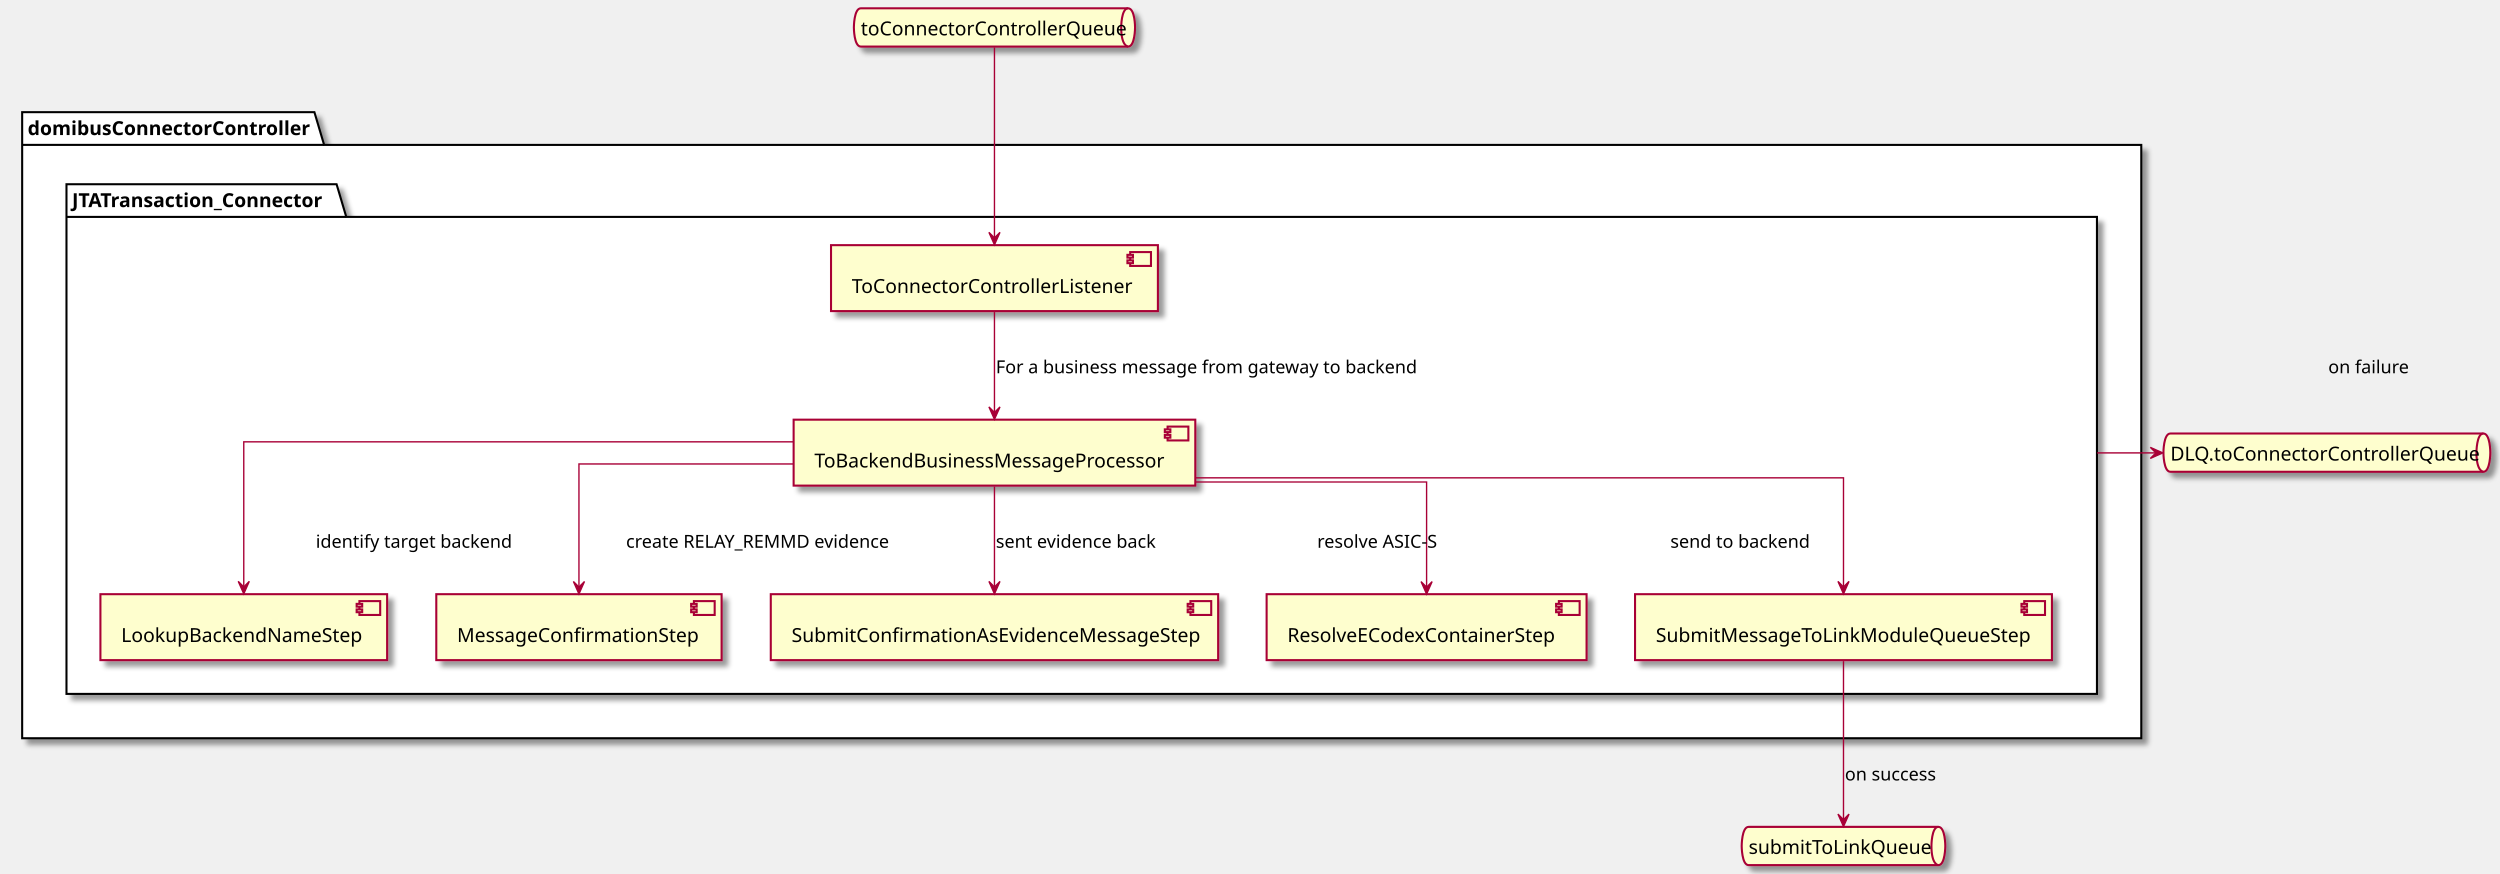
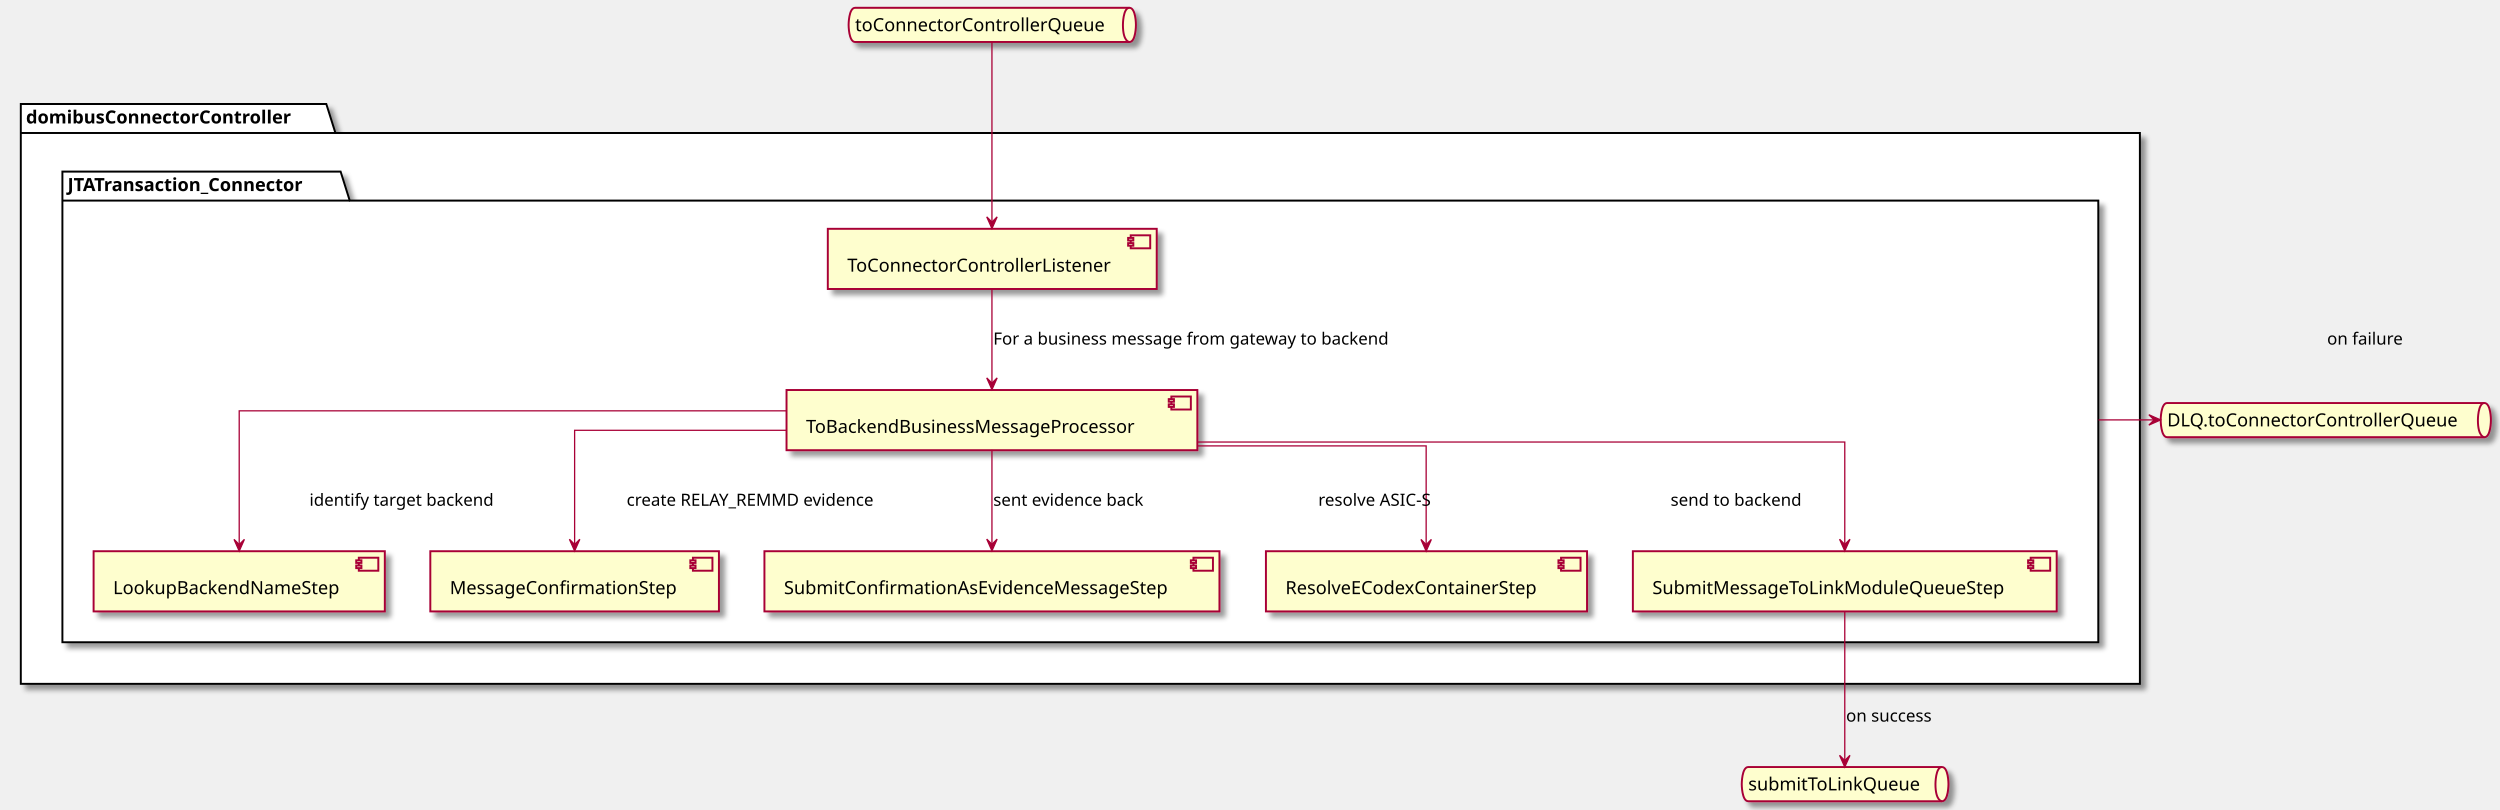
- <svg xmlns="http://www.w3.org/2000/svg" contentScriptType="application/ecmascript" contentStyleType="text/css" height="631px" preserveAspectRatio="none" style="width:1805px;height:631px;background:#FFFFFF;" version="1.1" viewBox="0 0 1805 631" width="1805px" zoomAndPan="magnify">
+ <svg xmlns="http://www.w3.org/2000/svg" contentScriptType="application/ecmascript" contentStyleType="text/css" height="623px" preserveAspectRatio="none" style="width:1923px;height:623px;background:#FFFFFF;" version="1.1" viewBox="0 0 1923 623" width="1923px" zoomAndPan="magnify">
  <defs>
    <filter height="300%" id="f1f3n7fj8197a5" width="300%" x="-1" y="-1">
      <feGaussianBlur result="blurOut" stdDeviation="2.0" />
      <feColorMatrix in="blurOut" result="blurOut2" type="matrix" values="0 0 0 0 0 0 0 0 0 0 0 0 0 0 0 0 0 0 .4 0" />
      <feOffset dx="4.0" dy="4.0" in="blurOut2" result="blurOut3" />
      <feBlend in="SourceGraphic" in2="blurOut3" mode="normal" />
    </filter>
  </defs>
  <g>
-     <polygon fill="#FFFFFF" filter="url(#f1f3n7fj8197a5)" points="16,81,227,81,234,104.609,1546,104.609,1546,533,16,533,16,81" style="stroke:#000000;stroke-width:1.5;" />
-     <line style="stroke:#000000;stroke-width:1.5;" x1="16" x2="234" y1="104.609" y2="104.609" />
-     <text fill="#000000" font-family="sans-serif" font-size="14" font-weight="bold" lengthAdjust="spacing" textLength="205" x="20" y="97.533">domibusConnectorController</text>
-     <polygon fill="#FFFFFF" filter="url(#f1f3n7fj8197a5)" points="48,133,243,133,250,156.609,1514,156.609,1514,501,48,501,48,133" style="stroke:#000000;stroke-width:1.5;" />
-     <line style="stroke:#000000;stroke-width:1.5;" x1="48" x2="250" y1="156.609" y2="156.609" />
-     <text fill="#000000" font-family="sans-serif" font-size="14" font-weight="bold" lengthAdjust="spacing" textLength="189" x="52" y="149.533">JTATransaction_Connector</text>
-     <rect fill="#FEFECE" filter="url(#f1f3n7fj8197a5)" height="47.609" style="stroke:#A80036;stroke-width:1.5;" width="236" x="600" y="177" />
-     <rect fill="#FEFECE" height="10" style="stroke:#A80036;stroke-width:1.5;" width="15" x="816" y="182" />
-     <rect fill="#FEFECE" height="2" style="stroke:#A80036;stroke-width:1.5;" width="4" x="814" y="184" />
-     <rect fill="#FEFECE" height="2" style="stroke:#A80036;stroke-width:1.5;" width="4" x="814" y="188" />
-     <text fill="#000000" font-family="sans-serif" font-size="14" lengthAdjust="spacing" textLength="196" x="615" y="211.533">ToConnectorControllerListener</text>
-     <rect fill="#FEFECE" filter="url(#f1f3n7fj8197a5)" height="47.609" style="stroke:#A80036;stroke-width:1.5;" width="290" x="573" y="303" />
-     <rect fill="#FEFECE" height="10" style="stroke:#A80036;stroke-width:1.5;" width="15" x="843" y="308" />
-     <rect fill="#FEFECE" height="2" style="stroke:#A80036;stroke-width:1.5;" width="4" x="841" y="310" />
-     <rect fill="#FEFECE" height="2" style="stroke:#A80036;stroke-width:1.5;" width="4" x="841" y="314" />
-     <text fill="#000000" font-family="sans-serif" font-size="14" lengthAdjust="spacing" textLength="250" x="588" y="337.533">ToBackendBusinessMessageProcessor</text>
-     <rect fill="#FEFECE" filter="url(#f1f3n7fj8197a5)" height="47.609" style="stroke:#A80036;stroke-width:1.5;" width="207" x="72.5" y="429" />
-     <rect fill="#FEFECE" height="10" style="stroke:#A80036;stroke-width:1.5;" width="15" x="259.5" y="434" />
-     <rect fill="#FEFECE" height="2" style="stroke:#A80036;stroke-width:1.5;" width="4" x="257.5" y="436" />
-     <rect fill="#FEFECE" height="2" style="stroke:#A80036;stroke-width:1.5;" width="4" x="257.5" y="440" />
-     <text fill="#000000" font-family="sans-serif" font-size="14" lengthAdjust="spacing" textLength="167" x="87.5" y="463.533">LookupBackendNameStep</text>
-     <rect fill="#FEFECE" filter="url(#f1f3n7fj8197a5)" height="47.609" style="stroke:#A80036;stroke-width:1.5;" width="206" x="315" y="429" />
-     <rect fill="#FEFECE" height="10" style="stroke:#A80036;stroke-width:1.5;" width="15" x="501" y="434" />
-     <rect fill="#FEFECE" height="2" style="stroke:#A80036;stroke-width:1.5;" width="4" x="499" y="436" />
-     <rect fill="#FEFECE" height="2" style="stroke:#A80036;stroke-width:1.5;" width="4" x="499" y="440" />
-     <text fill="#000000" font-family="sans-serif" font-size="14" lengthAdjust="spacing" textLength="166" x="330" y="463.533">MessageConfirmationStep</text>
-     <rect fill="#FEFECE" filter="url(#f1f3n7fj8197a5)" height="47.609" style="stroke:#A80036;stroke-width:1.5;" width="323" x="556.5" y="429" />
-     <rect fill="#FEFECE" height="10" style="stroke:#A80036;stroke-width:1.5;" width="15" x="859.5" y="434" />
-     <rect fill="#FEFECE" height="2" style="stroke:#A80036;stroke-width:1.5;" width="4" x="857.5" y="436" />
-     <rect fill="#FEFECE" height="2" style="stroke:#A80036;stroke-width:1.5;" width="4" x="857.5" y="440" />
-     <text fill="#000000" font-family="sans-serif" font-size="14" lengthAdjust="spacing" textLength="283" x="571.5" y="463.533">SubmitConfirmationAsEvidenceMessageStep</text>
-     <rect fill="#FEFECE" filter="url(#f1f3n7fj8197a5)" height="47.609" style="stroke:#A80036;stroke-width:1.5;" width="231" x="914.5" y="429" />
-     <rect fill="#FEFECE" height="10" style="stroke:#A80036;stroke-width:1.5;" width="15" x="1125.5" y="434" />
-     <rect fill="#FEFECE" height="2" style="stroke:#A80036;stroke-width:1.5;" width="4" x="1123.5" y="436" />
-     <rect fill="#FEFECE" height="2" style="stroke:#A80036;stroke-width:1.5;" width="4" x="1123.5" y="440" />
-     <text fill="#000000" font-family="sans-serif" font-size="14" lengthAdjust="spacing" textLength="191" x="929.5" y="463.533">ResolveECodexContainerStep</text>
-     <rect fill="#FEFECE" filter="url(#f1f3n7fj8197a5)" height="47.609" style="stroke:#A80036;stroke-width:1.5;" width="301" x="1180.5" y="429" />
-     <rect fill="#FEFECE" height="10" style="stroke:#A80036;stroke-width:1.5;" width="15" x="1461.5" y="434" />
-     <rect fill="#FEFECE" height="2" style="stroke:#A80036;stroke-width:1.5;" width="4" x="1459.5" y="436" />
-     <rect fill="#FEFECE" height="2" style="stroke:#A80036;stroke-width:1.5;" width="4" x="1459.5" y="440" />
-     <text fill="#000000" font-family="sans-serif" font-size="14" lengthAdjust="spacing" textLength="261" x="1195.5" y="463.533">SubmitMessageToLinkModuleQueueStep</text>
-     <path d="M621.5,6 L814.5,6 C819.5,6 819.5,19.805 819.5,19.805 C819.5,19.805 819.5,33.609 814.5,33.609 L621.5,33.609 C616.5,33.609 616.5,19.805 616.5,19.805 C616.5,19.805 616.5,6 621.5,6 " fill="#FEFECE" filter="url(#f1f3n7fj8197a5)" style="stroke:#A80036;stroke-width:1.5;" />
-     <path d="M814.5,6 C809.5,6 809.5,19.805 809.5,19.805 C809.5,33.609 814.5,33.609 814.5,33.609 " fill="none" style="stroke:#A80036;stroke-width:1.5;" />
-     <text fill="#000000" font-family="sans-serif" font-size="14" lengthAdjust="spacing" textLength="183" x="621.5" y="25.533">toConnectorControllerQueue</text>
-     <path d="M1567,313 L1793,313 C1798,313 1798,326.805 1798,326.805 C1798,326.805 1798,340.609 1793,340.609 L1567,340.609 C1562,340.609 1562,326.805 1562,326.805 C1562,326.805 1562,313 1567,313 " fill="#FEFECE" filter="url(#f1f3n7fj8197a5)" style="stroke:#A80036;stroke-width:1.5;" />
-     <path d="M1793,313 C1788,313 1788,326.805 1788,326.805 C1788,340.609 1793,340.609 1793,340.609 " fill="none" style="stroke:#A80036;stroke-width:1.5;" />
-     <text fill="#000000" font-family="sans-serif" font-size="14" lengthAdjust="spacing" textLength="216" x="1567" y="332.533">DLQ.toConnectorControllerQueue</text>
-     <path d="M1262.5,597 L1399.5,597 C1404.5,597 1404.5,610.805 1404.5,610.805 C1404.5,610.805 1404.5,624.609 1399.5,624.609 L1262.5,624.609 C1257.5,624.609 1257.5,610.805 1257.5,610.805 C1257.5,610.805 1257.5,597 1262.5,597 " fill="#FEFECE" filter="url(#f1f3n7fj8197a5)" style="stroke:#A80036;stroke-width:1.5;" />
-     <path d="M1399.5,597 C1394.5,597 1394.5,610.805 1394.5,610.805 C1394.5,624.609 1399.5,624.609 1399.5,624.609 " fill="none" style="stroke:#A80036;stroke-width:1.5;" />
-     <text fill="#000000" font-family="sans-serif" font-size="14" lengthAdjust="spacing" textLength="127" x="1262.5" y="616.533">submitToLinkQueue</text>
-     <path d="M718,34.2 C718,34.2 718,171.74 718,171.74 " fill="none" id="toConnectorControllerQueue-to-ToConnectorControllerListener" style="stroke:#A80036;stroke-width:1.0;" />
-     <polygon fill="#A80036" points="718,176.74,722,167.74,718,171.74,714,167.74,718,176.74" style="stroke:#A80036;stroke-width:1.0;" />
-     <path d="M718,225.29 C718,225.29 718,297.78 718,297.78 " fill="none" id="ToConnectorControllerListener-to-ToBackendBusinessMessageProcessor" style="stroke:#A80036;stroke-width:1.0;" />
-     <polygon fill="#A80036" points="718,302.78,722,293.78,718,297.78,714,293.78,718,302.78" style="stroke:#A80036;stroke-width:1.0;" />
-     <text fill="#000000" font-family="sans-serif" font-size="13" lengthAdjust="spacing" textLength="292" x="719" y="269.495">For a business message from gateway to backend</text>
-     <path d="M572.75,319 C412.21,319 176,319 176,319 C176,319 176,423.73 176,423.73 " fill="none" id="ToBackendBusinessMessageProcessor-to-LookupBackendNameStep" style="stroke:#A80036;stroke-width:1.0;" />
-     <polygon fill="#A80036" points="176,428.73,180,419.73,176,423.73,172,419.73,176,428.73" style="stroke:#A80036;stroke-width:1.0;" />
-     <text fill="#000000" font-family="sans-serif" font-size="13" lengthAdjust="spacing" textLength="131" x="228" y="395.495">identify target backend</text>
-     <path d="M572.83,335 C496.26,335 418,335 418,335 C418,335 418,423.84 418,423.84 " fill="none" id="ToBackendBusinessMessageProcessor-to-MessageConfirmationStep" style="stroke:#A80036;stroke-width:1.0;" />
-     <polygon fill="#A80036" points="418,428.84,422,419.84,418,423.84,414,419.84,418,428.84" style="stroke:#A80036;stroke-width:1.0;" />
-     <text fill="#000000" font-family="sans-serif" font-size="13" lengthAdjust="spacing" textLength="193" x="452" y="395.495">create RELAY_REMMD evidence</text>
-     <path d="M718,351.29 C718,351.29 718,423.78 718,423.78 " fill="none" id="ToBackendBusinessMessageProcessor-to-SubmitConfirmationAsEvidenceMessageStep" style="stroke:#A80036;stroke-width:1.0;" />
-     <polygon fill="#A80036" points="718,428.78,722,419.78,718,423.78,714,419.78,718,428.78" style="stroke:#A80036;stroke-width:1.0;" />
-     <text fill="#000000" font-family="sans-serif" font-size="13" lengthAdjust="spacing" textLength="111" x="719" y="395.495">sent evidence back</text>
-     <path d="M863.04,348 C944.52,348 1030,348 1030,348 C1030,348 1030,423.91 1030,423.91 " fill="none" id="ToBackendBusinessMessageProcessor-to-ResolveECodexContainerStep" style="stroke:#A80036;stroke-width:1.0;" />
-     <polygon fill="#A80036" points="1030,428.91,1034,419.91,1030,423.91,1026,419.91,1030,428.91" style="stroke:#A80036;stroke-width:1.0;" />
-     <text fill="#000000" font-family="sans-serif" font-size="13" lengthAdjust="spacing" textLength="87" x="951" y="395.495">resolve ASIC-S</text>
-     <path d="M863.27,345 C1044.54,345 1331,345 1331,345 C1331,345 1331,423.76 1331,423.76 " fill="none" id="ToBackendBusinessMessageProcessor-to-SubmitMessageToLinkModuleQueueStep" style="stroke:#A80036;stroke-width:1.0;" />
-     <polygon fill="#A80036" points="1331,428.76,1335,419.76,1331,423.76,1327,419.76,1331,428.76" style="stroke:#A80036;stroke-width:1.0;" />
-     <text fill="#000000" font-family="sans-serif" font-size="13" lengthAdjust="spacing" textLength="96" x="1206" y="395.495">send to backend</text>
-     <path d="M1331,477.34 C1331,477.34 1331,591.77 1331,591.77 " fill="none" id="SubmitMessageToLinkModuleQueueStep-to-submitToLinkQueue" style="stroke:#A80036;stroke-width:1.0;" />
-     <polygon fill="#A80036" points="1331,596.77,1335,587.77,1331,591.77,1327,587.77,1331,596.77" style="stroke:#A80036;stroke-width:1.0;" />
-     <text fill="#000000" font-family="sans-serif" font-size="13" lengthAdjust="spacing" textLength="67" x="1332" y="563.495">on success</text>
-     <path d="M1514.119,327 C1514.193,327 1514.268,327 1514.344,327 C1514.495,327 1514.648,327 1514.802,327 C1515.11,327 1515.424,327 1515.743,327 C1516.381,327 1517.041,327 1517.72,327 C1519.077,327 1520.508,327 1521.988,327 C1524.949,327 1528.107,327 1531.265,327 C1543.898,327 1556.53,327 1556.53,327 " fill="none" id="JTATransaction_Connector-to-DLQ.toConnectorControllerQueue" style="stroke:#A80036;stroke-width:1.0;" />
-     <polygon fill="#A80036" points="1561.53,327,1552.53,323,1556.53,327,1552.53,331,1561.53,327" style="stroke:#A80036;stroke-width:1.0;" />
-     <text fill="#000000" font-family="sans-serif" font-size="13" lengthAdjust="spacing" textLength="52" x="1681" y="269.495">on failure</text>
+     <polygon fill="#FFFFFF" filter="url(#f1f3n7fj8197a5)" points="16,80,251,80,258,102.297,1646,102.297,1646,526,16,526,16,80" style="stroke:#000000;stroke-width:1.5;" />
+     <line style="stroke:#000000;stroke-width:1.5;" x1="16" x2="258" y1="102.297" y2="102.297" />
+     <text fill="#000000" font-family="sans-serif" font-size="14" font-weight="bold" lengthAdjust="spacing" textLength="229" x="20" y="94.995">domibusConnectorController</text>
+     <polygon fill="#FFFFFF" filter="url(#f1f3n7fj8197a5)" points="48,132,262,132,269,154.297,1614,154.297,1614,494,48,494,48,132" style="stroke:#000000;stroke-width:1.5;" />
+     <line style="stroke:#000000;stroke-width:1.5;" x1="48" x2="269" y1="154.297" y2="154.297" />
+     <text fill="#000000" font-family="sans-serif" font-size="14" font-weight="bold" lengthAdjust="spacing" textLength="208" x="52" y="146.995">JTATransaction_Connector</text>
+     <rect fill="#FEFECE" filter="url(#f1f3n7fj8197a5)" height="46.297" style="stroke:#A80036;stroke-width:1.5;" width="253" x="636.75" y="176" />
+     <rect fill="#FEFECE" height="10" style="stroke:#A80036;stroke-width:1.5;" width="15" x="869.75" y="181" />
+     <rect fill="#FEFECE" height="2" style="stroke:#A80036;stroke-width:1.5;" width="4" x="867.75" y="183" />
+     <rect fill="#FEFECE" height="2" style="stroke:#A80036;stroke-width:1.5;" width="4" x="867.75" y="187" />
+     <text fill="#000000" font-family="sans-serif" font-size="14" lengthAdjust="spacing" textLength="213" x="651.75" y="208.995">ToConnectorControllerListener</text>
+     <rect fill="#FEFECE" filter="url(#f1f3n7fj8197a5)" height="46.297" style="stroke:#A80036;stroke-width:1.5;" width="316" x="605" y="300" />
+     <rect fill="#FEFECE" height="10" style="stroke:#A80036;stroke-width:1.5;" width="15" x="901" y="305" />
+     <rect fill="#FEFECE" height="2" style="stroke:#A80036;stroke-width:1.5;" width="4" x="899" y="307" />
+     <rect fill="#FEFECE" height="2" style="stroke:#A80036;stroke-width:1.5;" width="4" x="899" y="311" />
+     <text fill="#000000" font-family="sans-serif" font-size="14" lengthAdjust="spacing" textLength="276" x="620" y="332.995">ToBackendBusinessMessageProcessor</text>
+     <rect fill="#FEFECE" filter="url(#f1f3n7fj8197a5)" height="46.297" style="stroke:#A80036;stroke-width:1.5;" width="224" x="72" y="424" />
+     <rect fill="#FEFECE" height="10" style="stroke:#A80036;stroke-width:1.5;" width="15" x="276" y="429" />
+     <rect fill="#FEFECE" height="2" style="stroke:#A80036;stroke-width:1.5;" width="4" x="274" y="431" />
+     <rect fill="#FEFECE" height="2" style="stroke:#A80036;stroke-width:1.5;" width="4" x="274" y="435" />
+     <text fill="#000000" font-family="sans-serif" font-size="14" lengthAdjust="spacing" textLength="184" x="87" y="456.995">LookupBackendNameStep</text>
+     <rect fill="#FEFECE" filter="url(#f1f3n7fj8197a5)" height="46.297" style="stroke:#A80036;stroke-width:1.5;" width="222" x="331" y="424" />
+     <rect fill="#FEFECE" height="10" style="stroke:#A80036;stroke-width:1.5;" width="15" x="533" y="429" />
+     <rect fill="#FEFECE" height="2" style="stroke:#A80036;stroke-width:1.5;" width="4" x="531" y="431" />
+     <rect fill="#FEFECE" height="2" style="stroke:#A80036;stroke-width:1.5;" width="4" x="531" y="435" />
+     <text fill="#000000" font-family="sans-serif" font-size="14" lengthAdjust="spacing" textLength="182" x="346" y="456.995">MessageConfirmationStep</text>
+     <rect fill="#FEFECE" filter="url(#f1f3n7fj8197a5)" height="46.297" style="stroke:#A80036;stroke-width:1.5;" width="350" x="588" y="424" />
+     <rect fill="#FEFECE" height="10" style="stroke:#A80036;stroke-width:1.5;" width="15" x="918" y="429" />
+     <rect fill="#FEFECE" height="2" style="stroke:#A80036;stroke-width:1.5;" width="4" x="916" y="431" />
+     <rect fill="#FEFECE" height="2" style="stroke:#A80036;stroke-width:1.5;" width="4" x="916" y="435" />
+     <text fill="#000000" font-family="sans-serif" font-size="14" lengthAdjust="spacing" textLength="310" x="603" y="456.995">SubmitConfirmationAsEvidenceMessageStep</text>
+     <rect fill="#FEFECE" filter="url(#f1f3n7fj8197a5)" height="46.297" style="stroke:#A80036;stroke-width:1.5;" width="247" x="973.75" y="424" />
+     <rect fill="#FEFECE" height="10" style="stroke:#A80036;stroke-width:1.5;" width="15" x="1200.75" y="429" />
+     <rect fill="#FEFECE" height="2" style="stroke:#A80036;stroke-width:1.5;" width="4" x="1198.75" y="431" />
+     <rect fill="#FEFECE" height="2" style="stroke:#A80036;stroke-width:1.5;" width="4" x="1198.75" y="435" />
+     <text fill="#000000" font-family="sans-serif" font-size="14" lengthAdjust="spacing" textLength="207" x="988.75" y="456.995">ResolveECodexContainerStep</text>
+     <rect fill="#FEFECE" filter="url(#f1f3n7fj8197a5)" height="46.297" style="stroke:#A80036;stroke-width:1.5;" width="326" x="1256" y="424" />
+     <rect fill="#FEFECE" height="10" style="stroke:#A80036;stroke-width:1.5;" width="15" x="1562" y="429" />
+     <rect fill="#FEFECE" height="2" style="stroke:#A80036;stroke-width:1.5;" width="4" x="1560" y="431" />
+     <rect fill="#FEFECE" height="2" style="stroke:#A80036;stroke-width:1.5;" width="4" x="1560" y="435" />
+     <text fill="#000000" font-family="sans-serif" font-size="14" lengthAdjust="spacing" textLength="286" x="1271" y="456.995">SubmitMessageToLinkModuleQueueStep</text>
+     <path d="M657.75,6 L868.75,6 C873.75,6 873.75,19.148 873.75,19.148 C873.75,19.148 873.75,32.297 868.75,32.297 L657.75,32.297 C652.75,32.297 652.75,19.148 652.75,19.148 C652.75,19.148 652.75,6 657.75,6 " fill="#FEFECE" filter="url(#f1f3n7fj8197a5)" style="stroke:#A80036;stroke-width:1.5;" />
+     <path d="M868.75,6 C863.75,6 863.75,19.148 863.75,19.148 C863.75,32.297 868.75,32.297 868.75,32.297 " fill="none" style="stroke:#A80036;stroke-width:1.5;" />
+     <text fill="#000000" font-family="sans-serif" font-size="14" lengthAdjust="spacing" textLength="201" x="657.75" y="23.995">toConnectorControllerQueue</text>
+     <path d="M1667,310 L1911,310 C1916,310 1916,323.148 1916,323.148 C1916,323.148 1916,336.297 1911,336.297 L1667,336.297 C1662,336.297 1662,323.148 1662,323.148 C1662,323.148 1662,310 1667,310 " fill="#FEFECE" filter="url(#f1f3n7fj8197a5)" style="stroke:#A80036;stroke-width:1.5;" />
+     <path d="M1911,310 C1906,310 1906,323.148 1906,323.148 C1906,336.297 1911,336.297 1911,336.297 " fill="none" style="stroke:#A80036;stroke-width:1.5;" />
+     <text fill="#000000" font-family="sans-serif" font-size="14" lengthAdjust="spacing" textLength="234" x="1667" y="327.995">DLQ.toConnectorControllerQueue</text>
+     <path d="M1344.75,590 L1493.75,590 C1498.75,590 1498.75,603.148 1498.75,603.148 C1498.75,603.148 1498.75,616.297 1493.75,616.297 L1344.75,616.297 C1339.75,616.297 1339.75,603.148 1339.75,603.148 C1339.75,603.148 1339.75,590 1344.75,590 " fill="#FEFECE" filter="url(#f1f3n7fj8197a5)" style="stroke:#A80036;stroke-width:1.5;" />
+     <path d="M1493.75,590 C1488.75,590 1488.75,603.148 1488.75,603.148 C1488.75,616.297 1493.75,616.297 1493.75,616.297 " fill="none" style="stroke:#A80036;stroke-width:1.5;" />
+     <text fill="#000000" font-family="sans-serif" font-size="14" lengthAdjust="spacing" textLength="139" x="1344.75" y="607.995">submitToLinkQueue</text>
+     <path d="M763,32.236 C763,32.236 763,170.804 763,170.804 " fill="none" id="toConnectorControllerQueue-to-ToConnectorControllerListener" style="stroke:#A80036;stroke-width:1.0;" />
+     <polygon fill="#A80036" points="763,175.804,767,166.804,763,170.804,759,166.804,763,175.804" style="stroke:#A80036;stroke-width:1.0;" />
+     <path d="M763,222.033 C763,222.033 763,294.67 763,294.67 " fill="none" id="ToConnectorControllerListener-to-ToBackendBusinessMessageProcessor" style="stroke:#A80036;stroke-width:1.0;" />
+     <polygon fill="#A80036" points="763,299.67,767,290.67,763,294.67,759,290.67,763,299.67" style="stroke:#A80036;stroke-width:1.0;" />
+     <text fill="#000000" font-family="sans-serif" font-size="13" lengthAdjust="spacing" textLength="321" x="764" y="265.067">For a business message from gateway to backend</text>
+     <path d="M604.786,316 C433.354,316 184,316 184,316 C184,316 184,418.881 184,418.881 " fill="none" id="ToBackendBusinessMessageProcessor-to-LookupBackendNameStep" style="stroke:#A80036;stroke-width:1.0;" />
+     <polygon fill="#A80036" points="184,423.881,188,414.881,184,418.881,180,414.881,184,423.881" style="stroke:#A80036;stroke-width:1.0;" />
+     <text fill="#000000" font-family="sans-serif" font-size="13" lengthAdjust="spacing" textLength="147" x="238" y="389.067">identify target backend</text>
+     <path d="M604.851,331 C523.825,331 442,331 442,331 C442,331 442,418.804 442,418.804 " fill="none" id="ToBackendBusinessMessageProcessor-to-MessageConfirmationStep" style="stroke:#A80036;stroke-width:1.0;" />
+     <polygon fill="#A80036" points="442,423.804,446,414.804,442,418.804,438,414.804,442,423.804" style="stroke:#A80036;stroke-width:1.0;" />
+     <text fill="#000000" font-family="sans-serif" font-size="13" lengthAdjust="spacing" textLength="200" x="482" y="389.067">create RELAY_REMMD evidence</text>
+     <path d="M763,346.033 C763,346.033 763,418.67 763,418.67 " fill="none" id="ToBackendBusinessMessageProcessor-to-SubmitConfirmationAsEvidenceMessageStep" style="stroke:#A80036;stroke-width:1.0;" />
+     <polygon fill="#A80036" points="763,423.67,767,414.67,763,418.67,759,414.67,763,423.67" style="stroke:#A80036;stroke-width:1.0;" />
+     <text fill="#000000" font-family="sans-serif" font-size="13" lengthAdjust="spacing" textLength="123" x="764" y="389.067">sent evidence back</text>
+     <path d="M921.197,343 C1007.53,343 1097,343 1097,343 C1097,343 1097,418.919 1097,418.919 " fill="none" id="ToBackendBusinessMessageProcessor-to-ResolveECodexContainerStep" style="stroke:#A80036;stroke-width:1.0;" />
+     <polygon fill="#A80036" points="1097,423.919,1101,414.919,1097,418.919,1093,414.919,1097,423.919" style="stroke:#A80036;stroke-width:1.0;" />
+     <text fill="#000000" font-family="sans-serif" font-size="13" lengthAdjust="spacing" textLength="94" x="1014" y="389.067">resolve ASIC-S</text>
+     <path d="M921.381,340 C1115.51,340 1419,340 1419,340 C1419,340 1419,418.783 1419,418.783 " fill="none" id="ToBackendBusinessMessageProcessor-to-SubmitMessageToLinkModuleQueueStep" style="stroke:#A80036;stroke-width:1.0;" />
+     <polygon fill="#A80036" points="1419,423.783,1423,414.783,1419,418.783,1415,414.783,1419,423.783" style="stroke:#A80036;stroke-width:1.0;" />
+     <text fill="#000000" font-family="sans-serif" font-size="13" lengthAdjust="spacing" textLength="106" x="1285" y="389.067">send to backend</text>
+     <path d="M1419,470.018 C1419,470.018 1419,584.985 1419,584.985 " fill="none" id="SubmitMessageToLinkModuleQueueStep-to-submitToLinkQueue" style="stroke:#A80036;stroke-width:1.0;" />
+     <polygon fill="#A80036" points="1419,589.985,1423,580.985,1419,584.985,1415,580.985,1419,589.985" style="stroke:#A80036;stroke-width:1.0;" />
+     <text fill="#000000" font-family="sans-serif" font-size="13" lengthAdjust="spacing" textLength="71" x="1420" y="555.067">on success</text>
+     <path d="M1614.178,323 C1614.253,323 1614.329,323 1614.405,323 C1614.557,323 1614.711,323 1614.866,323 C1615.176,323 1615.493,323 1615.814,323 C1616.457,323 1617.122,323 1617.805,323 C1619.172,323 1620.614,323 1622.105,323 C1625.088,323 1628.269,323 1631.45,323 C1644.175,323 1656.9,323 1656.9,323 " fill="none" id="JTATransaction_Connector-to-DLQ.toConnectorControllerQueue" style="stroke:#A80036;stroke-width:1.0;" />
+     <polygon fill="#A80036" points="1661.9,323,1652.9,319,1656.9,323,1652.9,327,1661.9,323" style="stroke:#A80036;stroke-width:1.0;" />
+     <text fill="#000000" font-family="sans-serif" font-size="13" lengthAdjust="spacing" textLength="59" x="1790" y="265.067">on failure</text>
  </g>
</svg>
